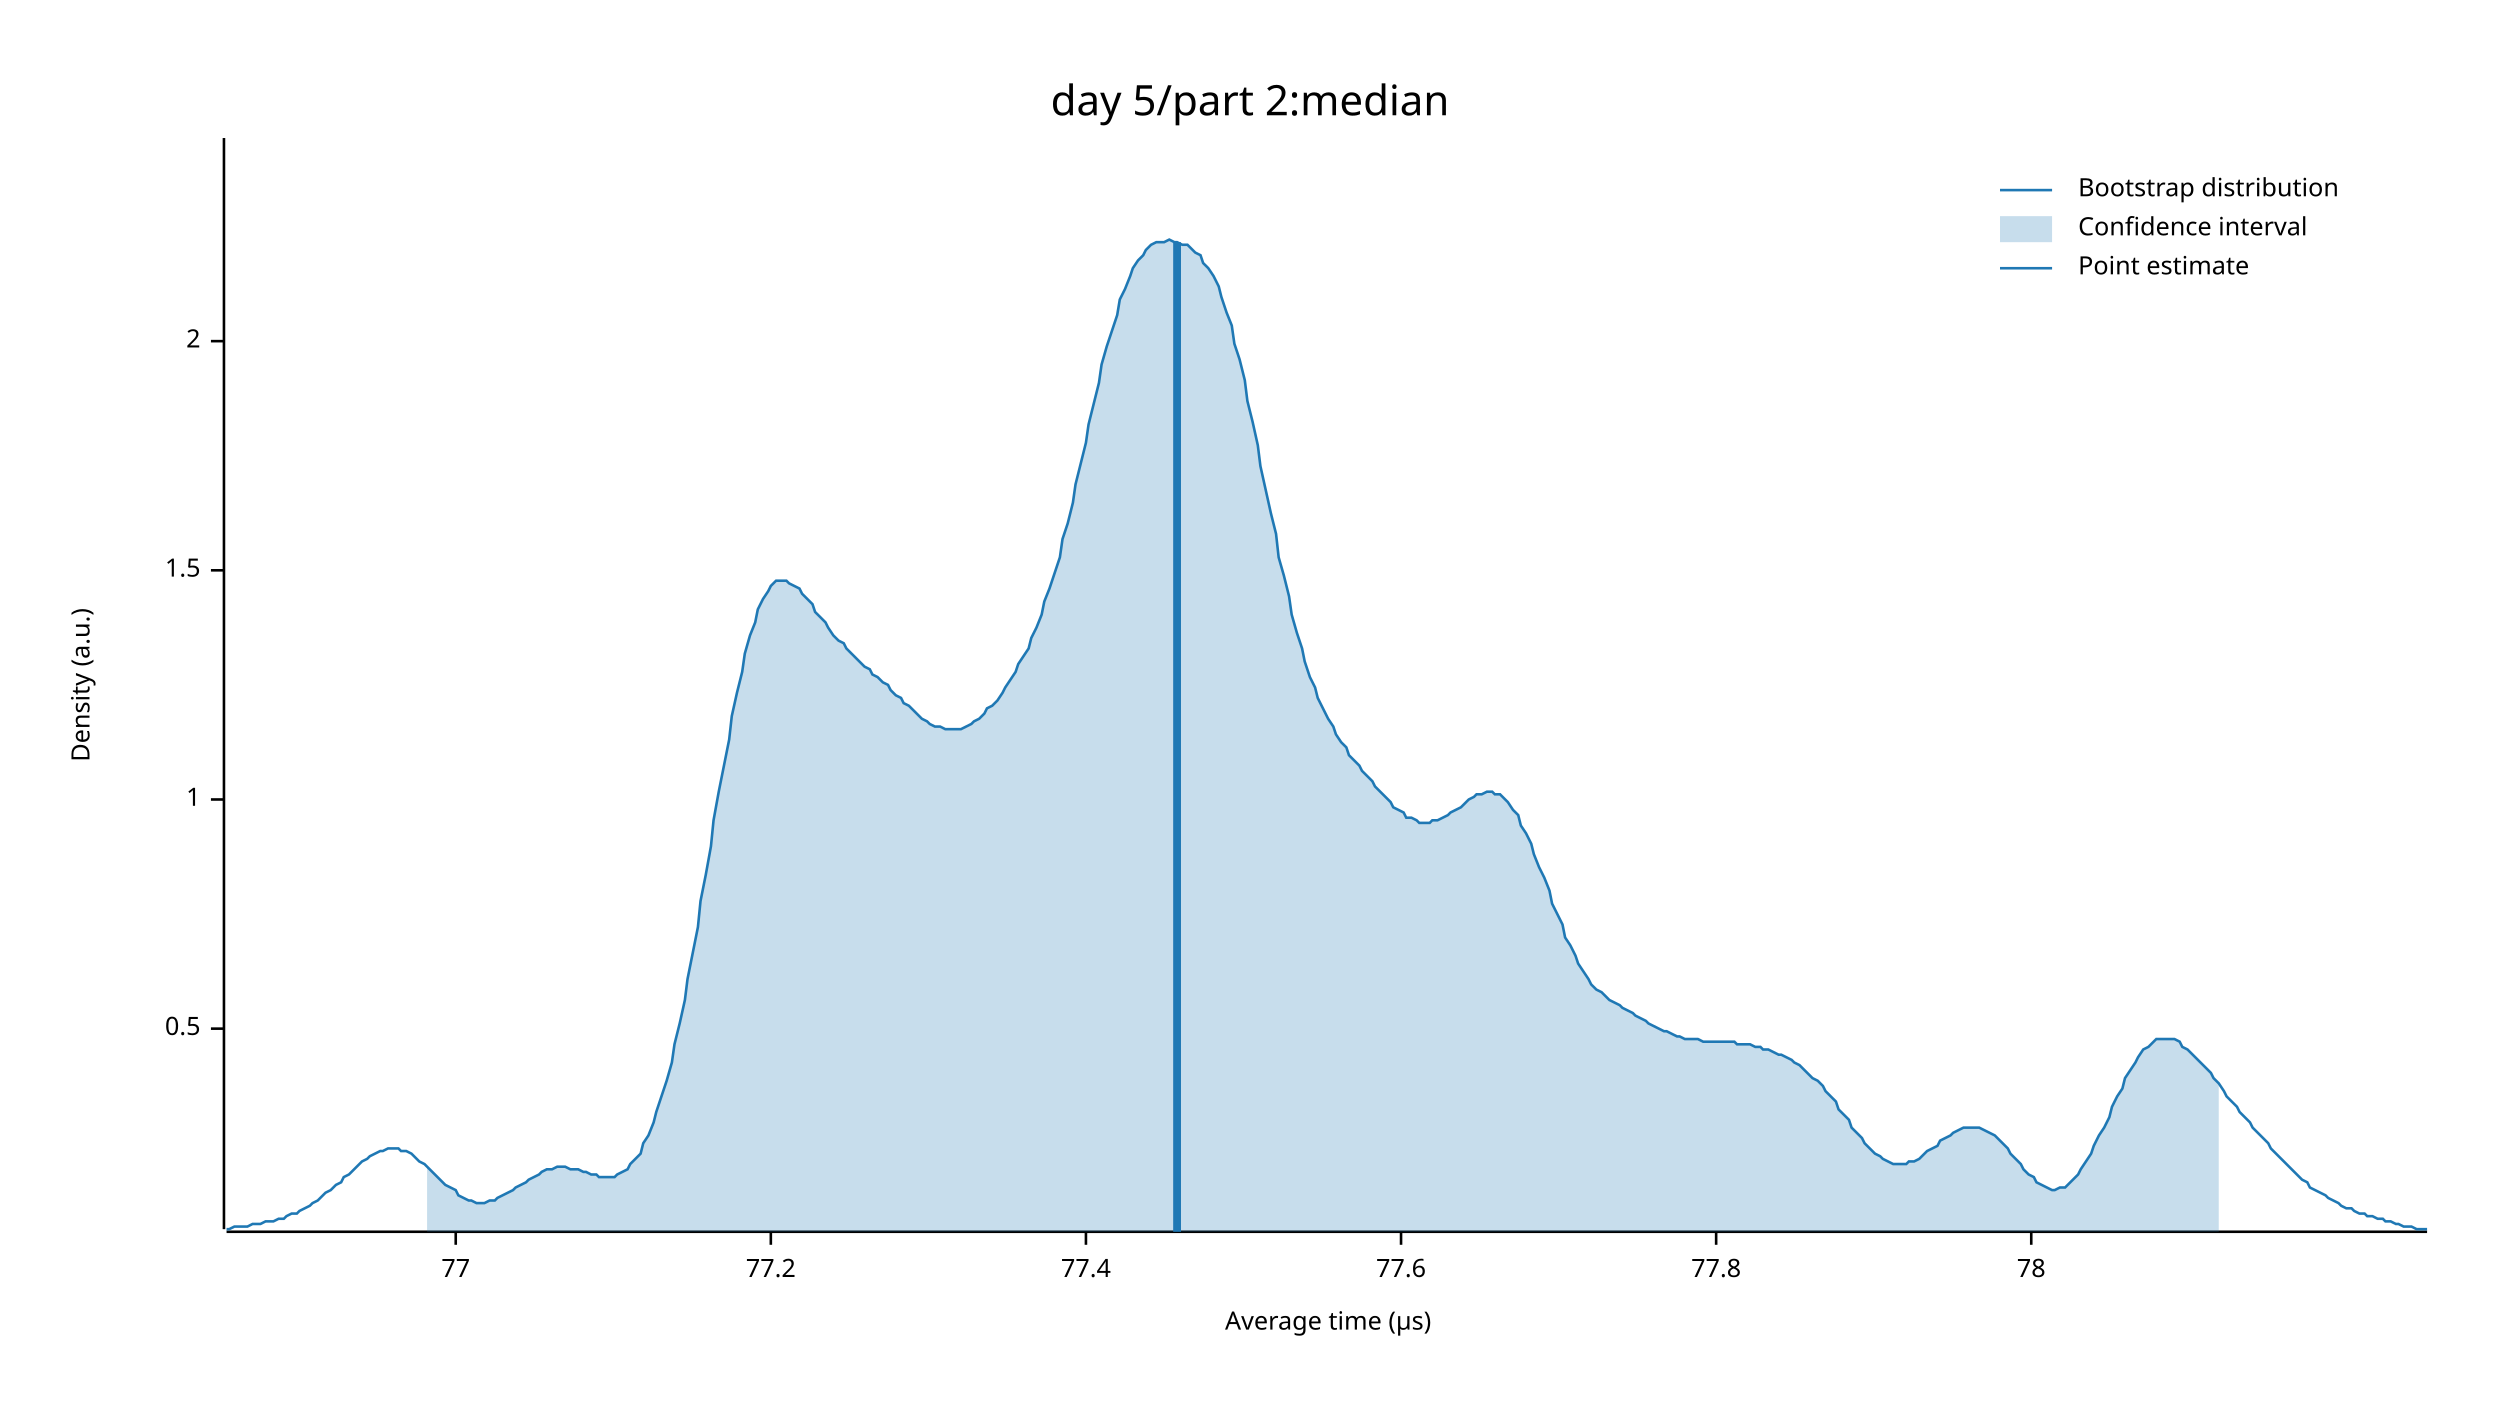
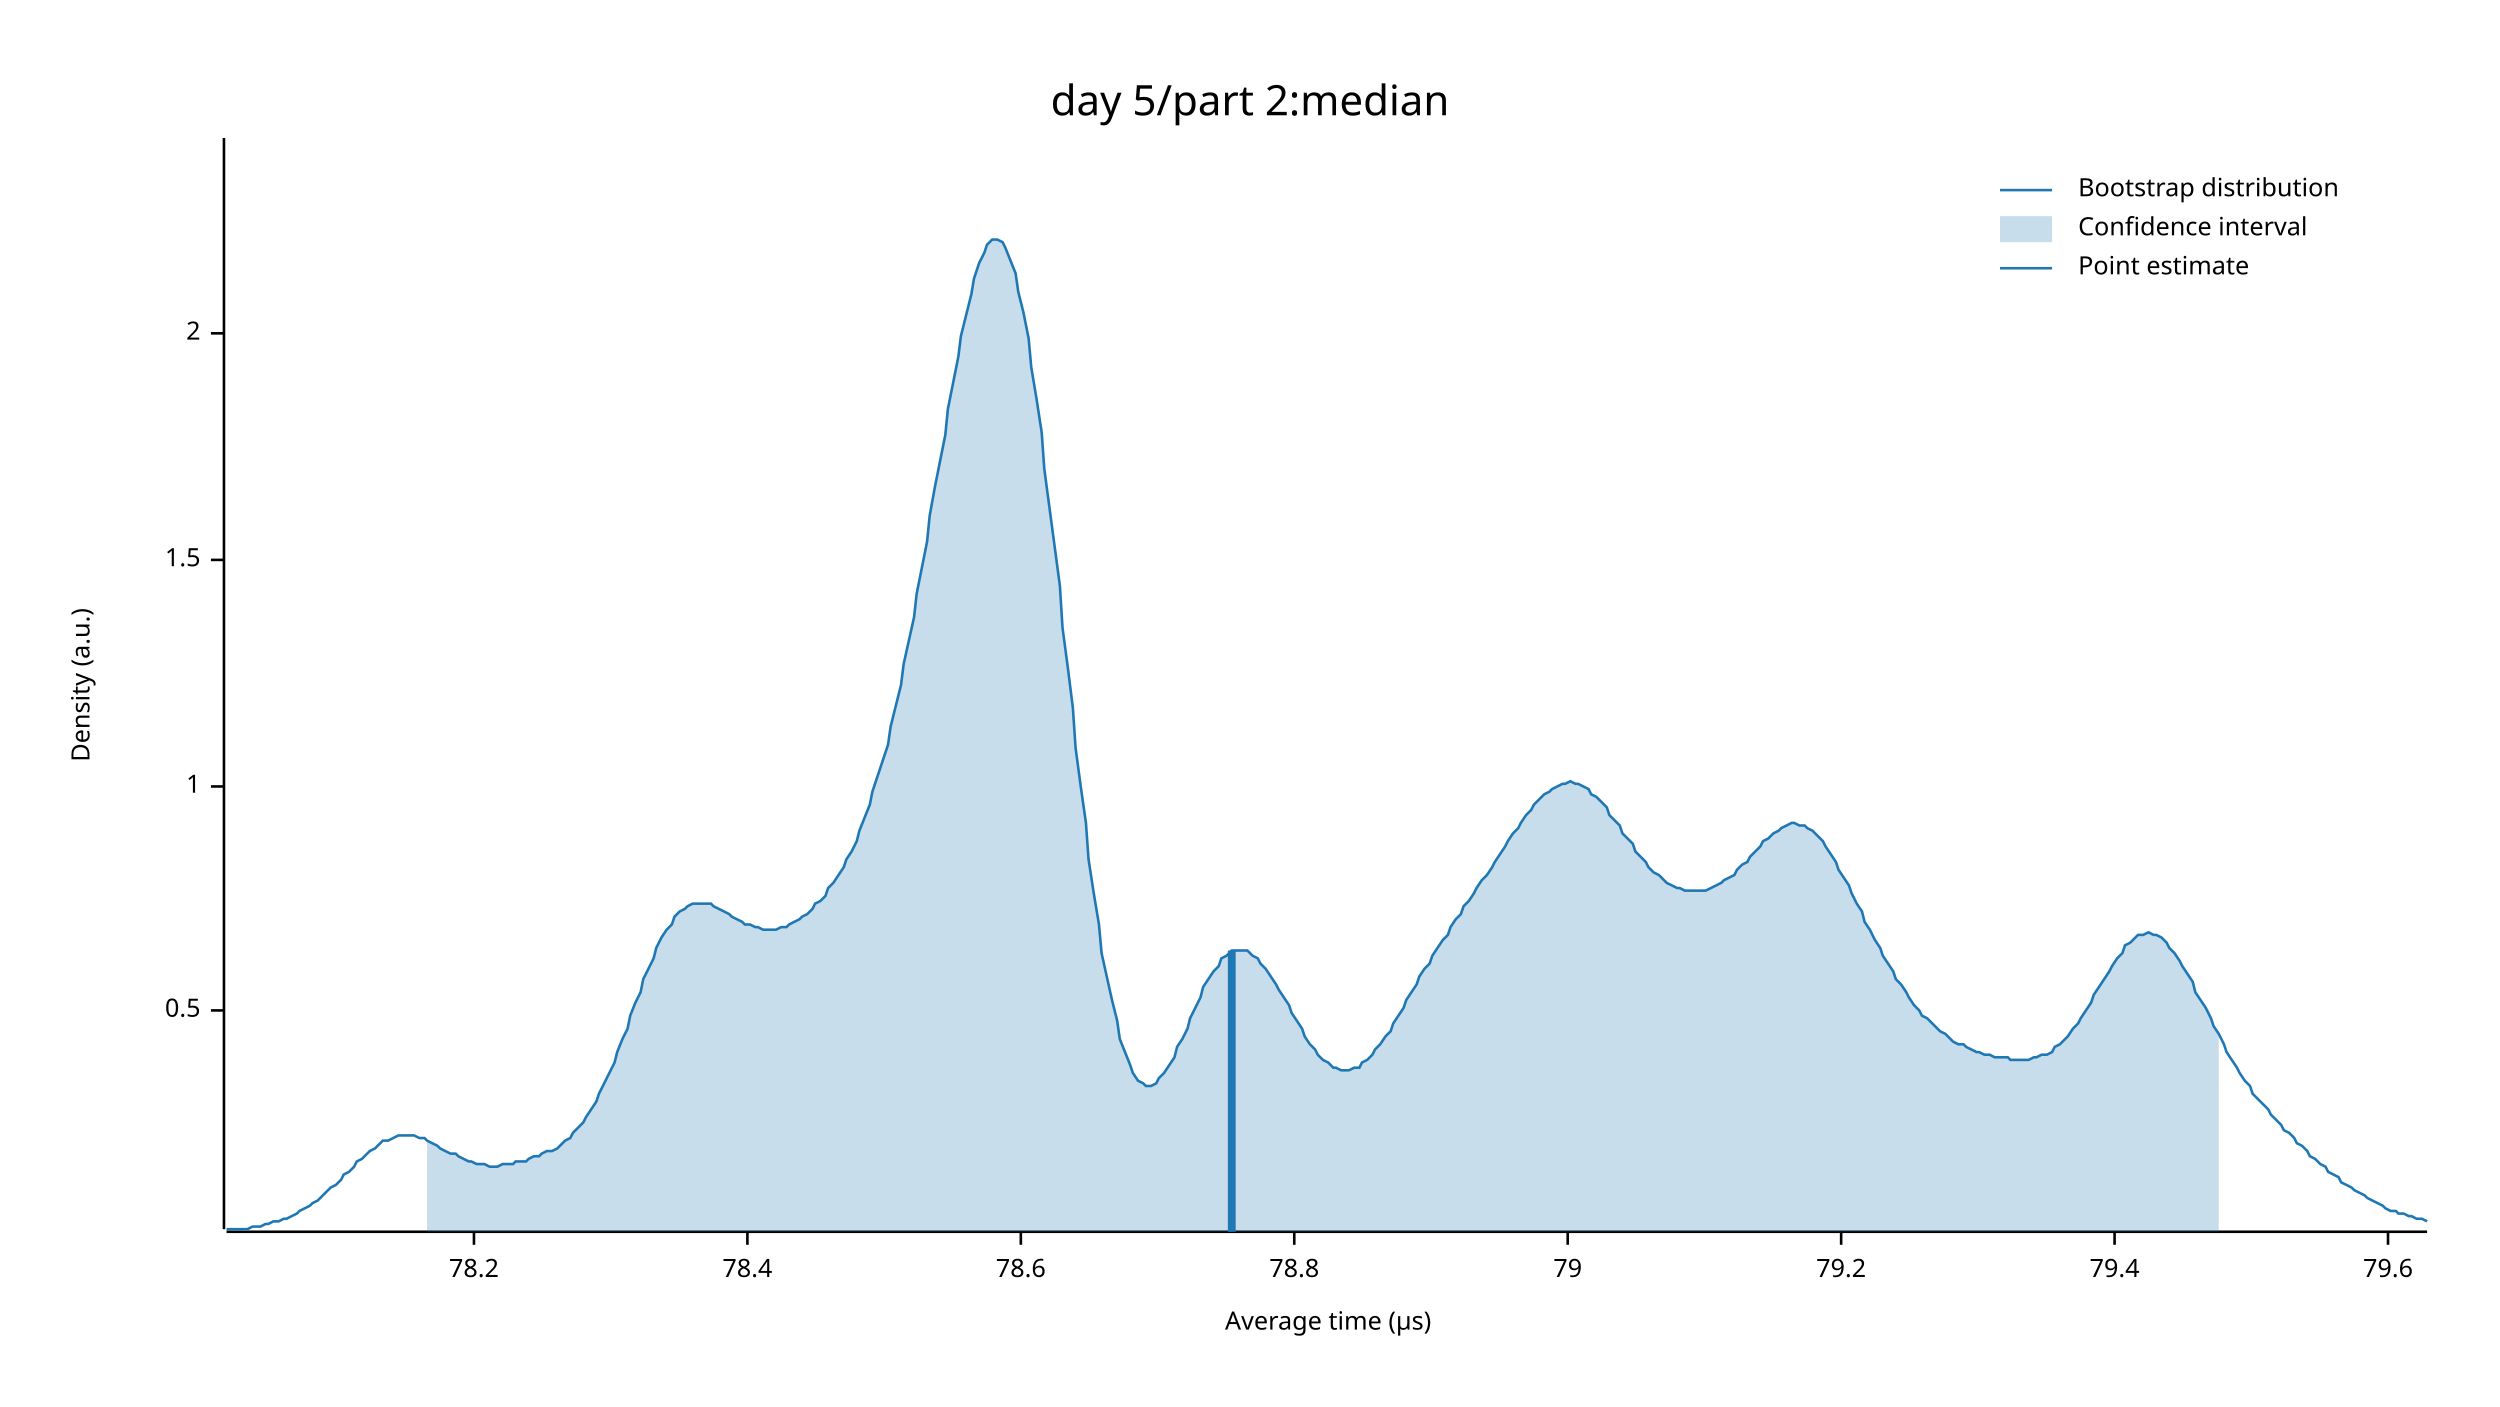
<svg xmlns="http://www.w3.org/2000/svg" width="960" height="540" viewBox="0 0 960 540">
  <text x="480" y="32" dy="0.76em" text-anchor="middle" font-family="sans-serif" font-size="16.129" opacity="1" fill="#000000">
day 5/part 2:median
</text>
  <text x="27" y="263" dy="0.76em" text-anchor="middle" font-family="sans-serif" font-size="9.677" opacity="1" fill="#000000" transform="rotate(270, 27, 263)">
Density (a.u.)
</text>
  <text x="510" y="513" dy="-0.5ex" text-anchor="middle" font-family="sans-serif" font-size="9.677" opacity="1" fill="#000000">
Average time (µs)
</text>
  <polyline fill="none" opacity="1" stroke="#000000" stroke-width="1" points="86,53 86,472 " />
-   <text x="77" y="395" dy="0.5ex" text-anchor="end" font-family="sans-serif" font-size="9.677" opacity="1" fill="#000000">
+   <text x="77" y="388" dy="0.5ex" text-anchor="end" font-family="sans-serif" font-size="9.677" opacity="1" fill="#000000">
0.5
</text>
-   <polyline fill="none" opacity="1" stroke="#000000" stroke-width="1" points="81,395 86,395 " />
-   <text x="77" y="307" dy="0.5ex" text-anchor="end" font-family="sans-serif" font-size="9.677" opacity="1" fill="#000000">
+   <polyline fill="none" opacity="1" stroke="#000000" stroke-width="1" points="81,388 86,388 " />
+   <text x="77" y="302" dy="0.5ex" text-anchor="end" font-family="sans-serif" font-size="9.677" opacity="1" fill="#000000">
1
</text>
-   <polyline fill="none" opacity="1" stroke="#000000" stroke-width="1" points="81,307 86,307 " />
-   <text x="77" y="219" dy="0.5ex" text-anchor="end" font-family="sans-serif" font-size="9.677" opacity="1" fill="#000000">
+   <polyline fill="none" opacity="1" stroke="#000000" stroke-width="1" points="81,302 86,302 " />
+   <text x="77" y="215" dy="0.5ex" text-anchor="end" font-family="sans-serif" font-size="9.677" opacity="1" fill="#000000">
1.5
</text>
-   <polyline fill="none" opacity="1" stroke="#000000" stroke-width="1" points="81,219 86,219 " />
-   <text x="77" y="131" dy="0.5ex" text-anchor="end" font-family="sans-serif" font-size="9.677" opacity="1" fill="#000000">
+   <polyline fill="none" opacity="1" stroke="#000000" stroke-width="1" points="81,215 86,215 " />
+   <text x="77" y="128" dy="0.5ex" text-anchor="end" font-family="sans-serif" font-size="9.677" opacity="1" fill="#000000">
2
</text>
-   <polyline fill="none" opacity="1" stroke="#000000" stroke-width="1" points="81,131 86,131 " />
+   <polyline fill="none" opacity="1" stroke="#000000" stroke-width="1" points="81,128 86,128 " />
  <polyline fill="none" opacity="1" stroke="#000000" stroke-width="1" points="87,473 932,473 " />
-   <text x="175" y="483" dy="0.76em" text-anchor="middle" font-family="sans-serif" font-size="9.677" opacity="1" fill="#000000">
- 77
+   <text x="182" y="483" dy="0.76em" text-anchor="middle" font-family="sans-serif" font-size="9.677" opacity="1" fill="#000000">
+ 78.2
</text>
-   <polyline fill="none" opacity="1" stroke="#000000" stroke-width="1" points="175,473 175,478 " />
-   <text x="296" y="483" dy="0.76em" text-anchor="middle" font-family="sans-serif" font-size="9.677" opacity="1" fill="#000000">
- 77.2
+   <polyline fill="none" opacity="1" stroke="#000000" stroke-width="1" points="182,473 182,478 " />
+   <text x="287" y="483" dy="0.76em" text-anchor="middle" font-family="sans-serif" font-size="9.677" opacity="1" fill="#000000">
+ 78.4
</text>
-   <polyline fill="none" opacity="1" stroke="#000000" stroke-width="1" points="296,473 296,478 " />
-   <text x="417" y="483" dy="0.76em" text-anchor="middle" font-family="sans-serif" font-size="9.677" opacity="1" fill="#000000">
- 77.4
+   <polyline fill="none" opacity="1" stroke="#000000" stroke-width="1" points="287,473 287,478 " />
+   <text x="392" y="483" dy="0.76em" text-anchor="middle" font-family="sans-serif" font-size="9.677" opacity="1" fill="#000000">
+ 78.6
</text>
-   <polyline fill="none" opacity="1" stroke="#000000" stroke-width="1" points="417,473 417,478 " />
-   <text x="538" y="483" dy="0.76em" text-anchor="middle" font-family="sans-serif" font-size="9.677" opacity="1" fill="#000000">
- 77.6
+   <polyline fill="none" opacity="1" stroke="#000000" stroke-width="1" points="392,473 392,478 " />
+   <text x="497" y="483" dy="0.76em" text-anchor="middle" font-family="sans-serif" font-size="9.677" opacity="1" fill="#000000">
+ 78.8
</text>
-   <polyline fill="none" opacity="1" stroke="#000000" stroke-width="1" points="538,473 538,478 " />
-   <text x="659" y="483" dy="0.76em" text-anchor="middle" font-family="sans-serif" font-size="9.677" opacity="1" fill="#000000">
- 77.8
+   <polyline fill="none" opacity="1" stroke="#000000" stroke-width="1" points="497,473 497,478 " />
+   <text x="602" y="483" dy="0.76em" text-anchor="middle" font-family="sans-serif" font-size="9.677" opacity="1" fill="#000000">
+ 79
</text>
-   <polyline fill="none" opacity="1" stroke="#000000" stroke-width="1" points="659,473 659,478 " />
-   <text x="780" y="483" dy="0.76em" text-anchor="middle" font-family="sans-serif" font-size="9.677" opacity="1" fill="#000000">
- 78
+   <polyline fill="none" opacity="1" stroke="#000000" stroke-width="1" points="602,473 602,478 " />
+   <text x="707" y="483" dy="0.76em" text-anchor="middle" font-family="sans-serif" font-size="9.677" opacity="1" fill="#000000">
+ 79.2
</text>
-   <polyline fill="none" opacity="1" stroke="#000000" stroke-width="1" points="780,473 780,478 " />
-   <polyline fill="none" opacity="1" stroke="#1F78B4" stroke-width="1" points="87,472 88,472 90,471 92,471 93,471 95,471 97,470 98,470 100,470 102,469 103,469 105,469 107,468 109,468 110,467 112,466 114,466 115,465 117,464 119,463 120,462 122,461 124,459 125,458 127,457 129,455 131,454 132,452 134,451 136,449 137,448 139,446 141,445 142,444 144,443 146,442 147,442 149,441 151,441 153,441 154,442 156,442 158,443 159,444 161,446 163,447 164,448 166,450 168,452 169,453 171,455 173,456 175,457 176,459 178,460 180,461 181,461 183,462 185,462 186,462 188,461 190,461 191,460 193,459 195,458 197,457 198,456 200,455 202,454 203,453 205,452 207,451 208,450 210,449 212,449 214,448 215,448 217,448 219,449 220,449 222,449 224,450 225,450 227,451 229,451 230,452 232,452 234,452 236,452 237,451 239,450 241,449 242,447 244,445 246,443 247,439 249,436 251,431 252,427 254,421 256,415 258,408 259,401 261,393 263,384 264,376 266,366 268,356 269,346 271,336 273,325 274,315 276,304 278,294 280,284 281,275 283,266 285,258 286,251 288,244 290,239 291,234 293,230 295,227 296,225 298,223 300,223 302,223 303,224 305,225 307,226 308,228 310,230 312,232 313,235 315,237 317,239 318,241 320,244 322,246 324,247 325,249 327,251 329,253 330,254 332,256 334,257 335,259 337,260 339,262 341,263 342,265 344,267 346,268 347,270 349,271 351,273 352,274 354,276 356,277 357,278 359,279 361,279 363,280 364,280 366,280 368,280 369,280 371,279 373,278 374,277 376,276 378,274 379,272 381,271 383,269 385,266 386,264 388,261 390,258 391,255 393,252 395,249 396,245 398,241 400,236 401,231 403,226 405,220 407,214 408,207 410,201 412,193 413,186 415,178 417,170 418,163 420,155 422,147 423,140 425,133 427,127 429,121 430,115 432,111 434,106 435,103 437,100 439,98 440,96 442,94 444,93 445,93 447,93 449,92 451,93 452,93 454,94 456,94 457,95 459,97 461,98 462,101 464,103 466,106 468,110 469,114 471,120 473,125 474,132 476,138 478,146 479,154 481,162 483,171 484,179 486,188 488,197 490,205 491,214 493,221 495,229 496,236 498,243 500,249 501,254 503,260 505,264 506,268 508,272 510,276 512,279 513,282 515,285 517,287 518,290 520,292 522,294 523,296 525,298 527,300 528,302 530,304 532,306 534,308 535,310 537,311 539,312 540,314 542,314 544,315 545,316 547,316 549,316 550,315 552,315 554,314 556,313 557,312 559,311 561,310 562,309 564,307 566,306 567,305 569,305 571,304 573,304 574,305 576,305 578,307 579,308 581,311 583,313 584,317 586,320 588,324 589,328 591,333 593,337 595,342 596,347 598,351 600,355 601,360 603,363 605,367 606,370 608,373 610,376 611,378 613,380 615,381 617,383 618,384 620,385 622,386 623,387 625,388 627,389 628,390 630,391 632,392 633,393 635,394 637,395 639,396 640,396 642,397 644,398 645,398 647,399 649,399 650,399 652,399 654,400 655,400 657,400 659,400 661,400 662,400 664,400 666,400 667,401 669,401 671,401 672,401 674,402 676,402 677,403 679,403 681,404 683,405 684,405 686,406 688,407 689,408 691,409 693,411 694,412 696,414 698,415 700,417 701,419 703,421 705,423 706,426 708,428 710,430 711,433 713,435 715,437 716,439 718,441 720,443 722,444 723,445 725,446 727,447 728,447 730,447 732,447 733,446 735,446 737,445 738,444 740,442 742,441 744,440 745,438 747,437 749,436 750,435 752,434 754,433 755,433 757,433 759,433 760,433 762,434 764,435 766,436 767,437 769,439 771,441 772,443 774,445 776,447 777,449 779,451 781,452 782,454 784,455 786,456 788,457 789,457 791,456 793,456 794,455 796,453 798,451 799,449 801,446 803,443 804,440 806,436 808,433 810,429 811,425 813,421 815,418 816,414 818,411 820,408 821,406 823,403 825,402 827,400 828,399 830,399 832,399 833,399 835,399 837,400 838,402 840,403 842,405 843,406 845,408 847,410 849,412 850,414 852,416 854,419 855,421 857,423 859,425 860,427 862,429 864,431 865,433 867,435 869,437 871,439 872,441 874,443 876,445 877,446 879,448 881,450 882,451 884,453 886,454 887,456 889,457 891,458 893,459 894,460 896,461 898,462 899,463 901,464 903,464 904,465 906,466 908,466 909,467 911,467 913,468 915,468 916,469 918,469 920,470 921,470 923,471 925,471 926,471 928,472 930,472 932,472 " />
-   <polygon opacity="0.25" fill="#1F78B4" points="164,448 166,450 168,452 169,453 171,455 173,456 175,457 176,459 178,460 180,461 181,461 183,462 185,462 186,462 188,461 190,461 191,460 193,459 195,458 197,457 198,456 200,455 202,454 203,453 205,452 207,451 208,450 210,449 212,449 214,448 215,448 217,448 219,449 220,449 222,449 224,450 225,450 227,451 229,451 230,452 232,452 234,452 236,452 237,451 239,450 241,449 242,447 244,445 246,443 247,439 249,436 251,431 252,427 254,421 256,415 258,408 259,401 261,393 263,384 264,376 266,366 268,356 269,346 271,336 273,325 274,315 276,304 278,294 280,284 281,275 283,266 285,258 286,251 288,244 290,239 291,234 293,230 295,227 296,225 298,223 300,223 302,223 303,224 305,225 307,226 308,228 310,230 312,232 313,235 315,237 317,239 318,241 320,244 322,246 324,247 325,249 327,251 329,253 330,254 332,256 334,257 335,259 337,260 339,262 341,263 342,265 344,267 346,268 347,270 349,271 351,273 352,274 354,276 356,277 357,278 359,279 361,279 363,280 364,280 366,280 368,280 369,280 371,279 373,278 374,277 376,276 378,274 379,272 381,271 383,269 385,266 386,264 388,261 390,258 391,255 393,252 395,249 396,245 398,241 400,236 401,231 403,226 405,220 407,214 408,207 410,201 412,193 413,186 415,178 417,170 418,163 420,155 422,147 423,140 425,133 427,127 429,121 430,115 432,111 434,106 435,103 437,100 439,98 440,96 442,94 444,93 445,93 447,93 449,92 451,93 452,93 454,94 456,94 457,95 459,97 461,98 462,101 464,103 466,106 468,110 469,114 471,120 473,125 474,132 476,138 478,146 479,154 481,162 483,171 484,179 486,188 488,197 490,205 491,214 493,221 495,229 496,236 498,243 500,249 501,254 503,260 505,264 506,268 508,272 510,276 512,279 513,282 515,285 517,287 518,290 520,292 522,294 523,296 525,298 527,300 528,302 530,304 532,306 534,308 535,310 537,311 539,312 540,314 542,314 544,315 545,316 547,316 549,316 550,315 552,315 554,314 556,313 557,312 559,311 561,310 562,309 564,307 566,306 567,305 569,305 571,304 573,304 574,305 576,305 578,307 579,308 581,311 583,313 584,317 586,320 588,324 589,328 591,333 593,337 595,342 596,347 598,351 600,355 601,360 603,363 605,367 606,370 608,373 610,376 611,378 613,380 615,381 617,383 618,384 620,385 622,386 623,387 625,388 627,389 628,390 630,391 632,392 633,393 635,394 637,395 639,396 640,396 642,397 644,398 645,398 647,399 649,399 650,399 652,399 654,400 655,400 657,400 659,400 661,400 662,400 664,400 666,400 667,401 669,401 671,401 672,401 674,402 676,402 677,403 679,403 681,404 683,405 684,405 686,406 688,407 689,408 691,409 693,411 694,412 696,414 698,415 700,417 701,419 703,421 705,423 706,426 708,428 710,430 711,433 713,435 715,437 716,439 718,441 720,443 722,444 723,445 725,446 727,447 728,447 730,447 732,447 733,446 735,446 737,445 738,444 740,442 742,441 744,440 745,438 747,437 749,436 750,435 752,434 754,433 755,433 757,433 759,433 760,433 762,434 764,435 766,436 767,437 769,439 771,441 772,443 774,445 776,447 777,449 779,451 781,452 782,454 784,455 786,456 788,457 789,457 791,456 793,456 794,455 796,453 798,451 799,449 801,446 803,443 804,440 806,436 808,433 810,429 811,425 813,421 815,418 816,414 818,411 820,408 821,406 823,403 825,402 827,400 828,399 830,399 832,399 833,399 835,399 837,400 838,402 840,403 842,405 843,406 845,408 847,410 849,412 850,414 852,416 852,473 164,473 " />
-   <polyline fill="none" opacity="1" stroke="#1F78B4" stroke-width="3" points="452,473 452,93 " />
+   <polyline fill="none" opacity="1" stroke="#000000" stroke-width="1" points="707,473 707,478 " />
+   <text x="812" y="483" dy="0.76em" text-anchor="middle" font-family="sans-serif" font-size="9.677" opacity="1" fill="#000000">
+ 79.4
+ </text>
+   <polyline fill="none" opacity="1" stroke="#000000" stroke-width="1" points="812,473 812,478 " />
+   <text x="917" y="483" dy="0.76em" text-anchor="middle" font-family="sans-serif" font-size="9.677" opacity="1" fill="#000000">
+ 79.6
+ </text>
+   <polyline fill="none" opacity="1" stroke="#000000" stroke-width="1" points="917,473 917,478 " />
+   <polyline fill="none" opacity="1" stroke="#1F78B4" stroke-width="1" points="87,472 88,472 90,472 92,472 93,472 95,472 97,471 98,471 100,471 102,470 103,470 105,469 107,469 109,468 110,468 112,467 114,466 115,465 117,464 119,463 120,462 122,461 124,459 125,458 127,456 129,455 131,453 132,451 134,450 136,448 137,446 139,445 141,443 142,442 144,441 146,439 147,438 149,438 151,437 153,436 154,436 156,436 158,436 159,436 161,437 163,437 164,438 166,439 168,440 169,441 171,442 173,443 175,443 176,444 178,445 180,446 181,446 183,447 185,447 186,447 188,448 190,448 191,448 193,447 195,447 197,447 198,446 200,446 202,446 203,445 205,444 207,444 208,443 210,442 212,442 214,441 215,440 217,438 219,437 220,435 222,433 224,431 225,429 227,426 229,423 230,420 232,416 234,412 236,408 237,404 239,399 241,395 242,390 244,385 246,381 247,376 249,372 251,368 252,364 254,360 256,357 258,355 259,352 261,350 263,349 264,348 266,347 268,347 269,347 271,347 273,347 274,348 276,349 278,350 280,351 281,352 283,353 285,354 286,355 288,355 290,356 291,356 293,357 295,357 296,357 298,357 300,356 302,356 303,355 305,354 307,353 308,352 310,351 312,349 313,347 315,346 317,344 318,341 320,339 322,336 324,333 325,330 327,327 329,323 330,319 332,314 334,309 335,304 337,298 339,292 341,286 342,279 344,271 346,263 347,255 349,246 351,237 352,228 354,218 356,208 357,198 359,187 361,177 363,167 364,157 366,147 368,137 369,129 371,121 373,113 374,107 376,101 378,97 379,94 381,92 383,92 385,93 386,95 388,100 390,105 391,112 393,120 395,130 396,141 398,153 400,166 401,180 403,195 405,210 407,225 408,241 410,256 412,272 413,287 415,302 417,316 418,330 420,343 422,355 423,366 425,375 427,384 429,392 430,399 432,404 434,409 435,412 437,415 439,416 440,417 442,417 444,416 445,414 447,412 449,409 451,406 452,402 454,399 456,395 457,391 459,387 461,383 462,379 464,376 466,373 468,371 469,368 471,367 473,365 474,365 476,365 478,365 479,365 481,367 483,368 484,370 486,372 488,375 490,378 491,380 493,383 495,386 496,389 498,392 500,395 501,398 503,401 505,403 506,405 508,407 510,408 512,410 513,410 515,411 517,411 518,411 520,410 522,410 523,408 525,407 527,405 528,403 530,401 532,398 534,396 535,393 537,390 539,387 540,384 542,381 544,378 545,375 547,372 549,370 550,367 552,364 554,361 556,359 557,356 559,353 561,351 562,348 564,346 566,343 567,341 569,338 571,336 573,333 574,331 576,328 578,325 579,323 581,320 583,318 584,316 586,313 588,311 589,309 591,307 593,305 595,304 596,303 598,302 600,301 601,301 603,300 605,301 606,301 608,302 610,303 611,305 613,306 615,308 617,310 618,313 620,315 622,317 623,320 625,322 627,324 628,327 630,329 632,331 633,333 635,335 637,336 639,338 640,339 642,340 644,341 645,341 647,342 649,342 650,342 652,342 654,342 655,342 657,341 659,340 661,339 662,338 664,337 666,336 667,334 669,332 671,331 672,329 674,327 676,325 677,323 679,322 681,320 683,319 684,318 686,317 688,316 689,316 691,317 693,317 694,318 696,319 698,321 700,323 701,325 703,328 705,331 706,334 708,337 710,340 711,343 713,347 715,350 716,354 718,357 720,361 722,364 723,367 725,370 727,373 728,376 730,378 732,381 733,383 735,386 737,388 738,390 740,391 742,393 744,395 745,396 747,397 749,399 750,400 752,401 754,401 755,402 757,403 759,404 760,404 762,405 764,405 766,406 767,406 769,406 771,406 772,407 774,407 776,407 777,407 779,407 781,406 782,406 784,405 786,405 788,404 789,402 791,401 793,399 794,398 796,395 798,393 799,391 801,388 803,385 804,382 806,379 808,376 810,373 811,371 813,368 815,366 816,363 818,362 820,360 821,359 823,359 825,358 827,359 828,359 830,360 832,362 833,364 835,366 837,369 838,371 840,374 842,377 843,381 845,384 847,387 849,391 850,394 852,397 854,401 855,404 857,407 859,410 860,412 862,415 864,417 865,420 867,422 869,424 871,426 872,428 874,430 876,432 877,434 879,435 881,437 882,439 884,440 886,442 887,444 889,445 891,447 893,448 894,450 896,451 898,452 899,454 901,455 903,456 904,457 906,458 908,459 909,460 911,461 913,462 915,463 916,464 918,465 920,465 921,466 923,466 925,467 926,467 928,468 930,468 932,469 " />
+   <polygon opacity="0.25" fill="#1F78B4" points="164,438 166,439 168,440 169,441 171,442 173,443 175,443 176,444 178,445 180,446 181,446 183,447 185,447 186,447 188,448 190,448 191,448 193,447 195,447 197,447 198,446 200,446 202,446 203,445 205,444 207,444 208,443 210,442 212,442 214,441 215,440 217,438 219,437 220,435 222,433 224,431 225,429 227,426 229,423 230,420 232,416 234,412 236,408 237,404 239,399 241,395 242,390 244,385 246,381 247,376 249,372 251,368 252,364 254,360 256,357 258,355 259,352 261,350 263,349 264,348 266,347 268,347 269,347 271,347 273,347 274,348 276,349 278,350 280,351 281,352 283,353 285,354 286,355 288,355 290,356 291,356 293,357 295,357 296,357 298,357 300,356 302,356 303,355 305,354 307,353 308,352 310,351 312,349 313,347 315,346 317,344 318,341 320,339 322,336 324,333 325,330 327,327 329,323 330,319 332,314 334,309 335,304 337,298 339,292 341,286 342,279 344,271 346,263 347,255 349,246 351,237 352,228 354,218 356,208 357,198 359,187 361,177 363,167 364,157 366,147 368,137 369,129 371,121 373,113 374,107 376,101 378,97 379,94 381,92 383,92 385,93 386,95 388,100 390,105 391,112 393,120 395,130 396,141 398,153 400,166 401,180 403,195 405,210 407,225 408,241 410,256 412,272 413,287 415,302 417,316 418,330 420,343 422,355 423,366 425,375 427,384 429,392 430,399 432,404 434,409 435,412 437,415 439,416 440,417 442,417 444,416 445,414 447,412 449,409 451,406 452,402 454,399 456,395 457,391 459,387 461,383 462,379 464,376 466,373 468,371 469,368 471,367 473,365 474,365 476,365 478,365 479,365 481,367 483,368 484,370 486,372 488,375 490,378 491,380 493,383 495,386 496,389 498,392 500,395 501,398 503,401 505,403 506,405 508,407 510,408 512,410 513,410 515,411 517,411 518,411 520,410 522,410 523,408 525,407 527,405 528,403 530,401 532,398 534,396 535,393 537,390 539,387 540,384 542,381 544,378 545,375 547,372 549,370 550,367 552,364 554,361 556,359 557,356 559,353 561,351 562,348 564,346 566,343 567,341 569,338 571,336 573,333 574,331 576,328 578,325 579,323 581,320 583,318 584,316 586,313 588,311 589,309 591,307 593,305 595,304 596,303 598,302 600,301 601,301 603,300 605,301 606,301 608,302 610,303 611,305 613,306 615,308 617,310 618,313 620,315 622,317 623,320 625,322 627,324 628,327 630,329 632,331 633,333 635,335 637,336 639,338 640,339 642,340 644,341 645,341 647,342 649,342 650,342 652,342 654,342 655,342 657,341 659,340 661,339 662,338 664,337 666,336 667,334 669,332 671,331 672,329 674,327 676,325 677,323 679,322 681,320 683,319 684,318 686,317 688,316 689,316 691,317 693,317 694,318 696,319 698,321 700,323 701,325 703,328 705,331 706,334 708,337 710,340 711,343 713,347 715,350 716,354 718,357 720,361 722,364 723,367 725,370 727,373 728,376 730,378 732,381 733,383 735,386 737,388 738,390 740,391 742,393 744,395 745,396 747,397 749,399 750,400 752,401 754,401 755,402 757,403 759,404 760,404 762,405 764,405 766,406 767,406 769,406 771,406 772,407 774,407 776,407 777,407 779,407 781,406 782,406 784,405 786,405 788,404 789,402 791,401 793,399 794,398 796,395 798,393 799,391 801,388 803,385 804,382 806,379 808,376 810,373 811,371 813,368 815,366 816,363 818,362 820,360 821,359 823,359 825,358 827,359 828,359 830,360 832,362 833,364 835,366 837,369 838,371 840,374 842,377 843,381 845,384 847,387 849,391 850,394 852,397 852,473 164,473 " />
+   <polyline fill="none" opacity="1" stroke="#1F78B4" stroke-width="3" points="473,473 473,365 " />
  <text x="798" y="68" dy="0.76em" text-anchor="start" font-family="sans-serif" font-size="9.677" opacity="1" fill="#000000">
Bootstrap distribution
</text>
  <text x="798" y="83" dy="0.76em" text-anchor="start" font-family="sans-serif" font-size="9.677" opacity="1" fill="#000000">
Confidence interval
</text>
  <text x="798" y="98" dy="0.76em" text-anchor="start" font-family="sans-serif" font-size="9.677" opacity="1" fill="#000000">
Point estimate
</text>
  <polyline fill="none" opacity="1" stroke="#1F78B4" stroke-width="1" points="768,73 788,73 " />
  <rect x="768" y="83" width="20" height="10" opacity="0.25" fill="#1F78B4" stroke="none" />
  <polyline fill="none" opacity="1" stroke="#1F78B4" stroke-width="1" points="768,103 788,103 " />
</svg>
